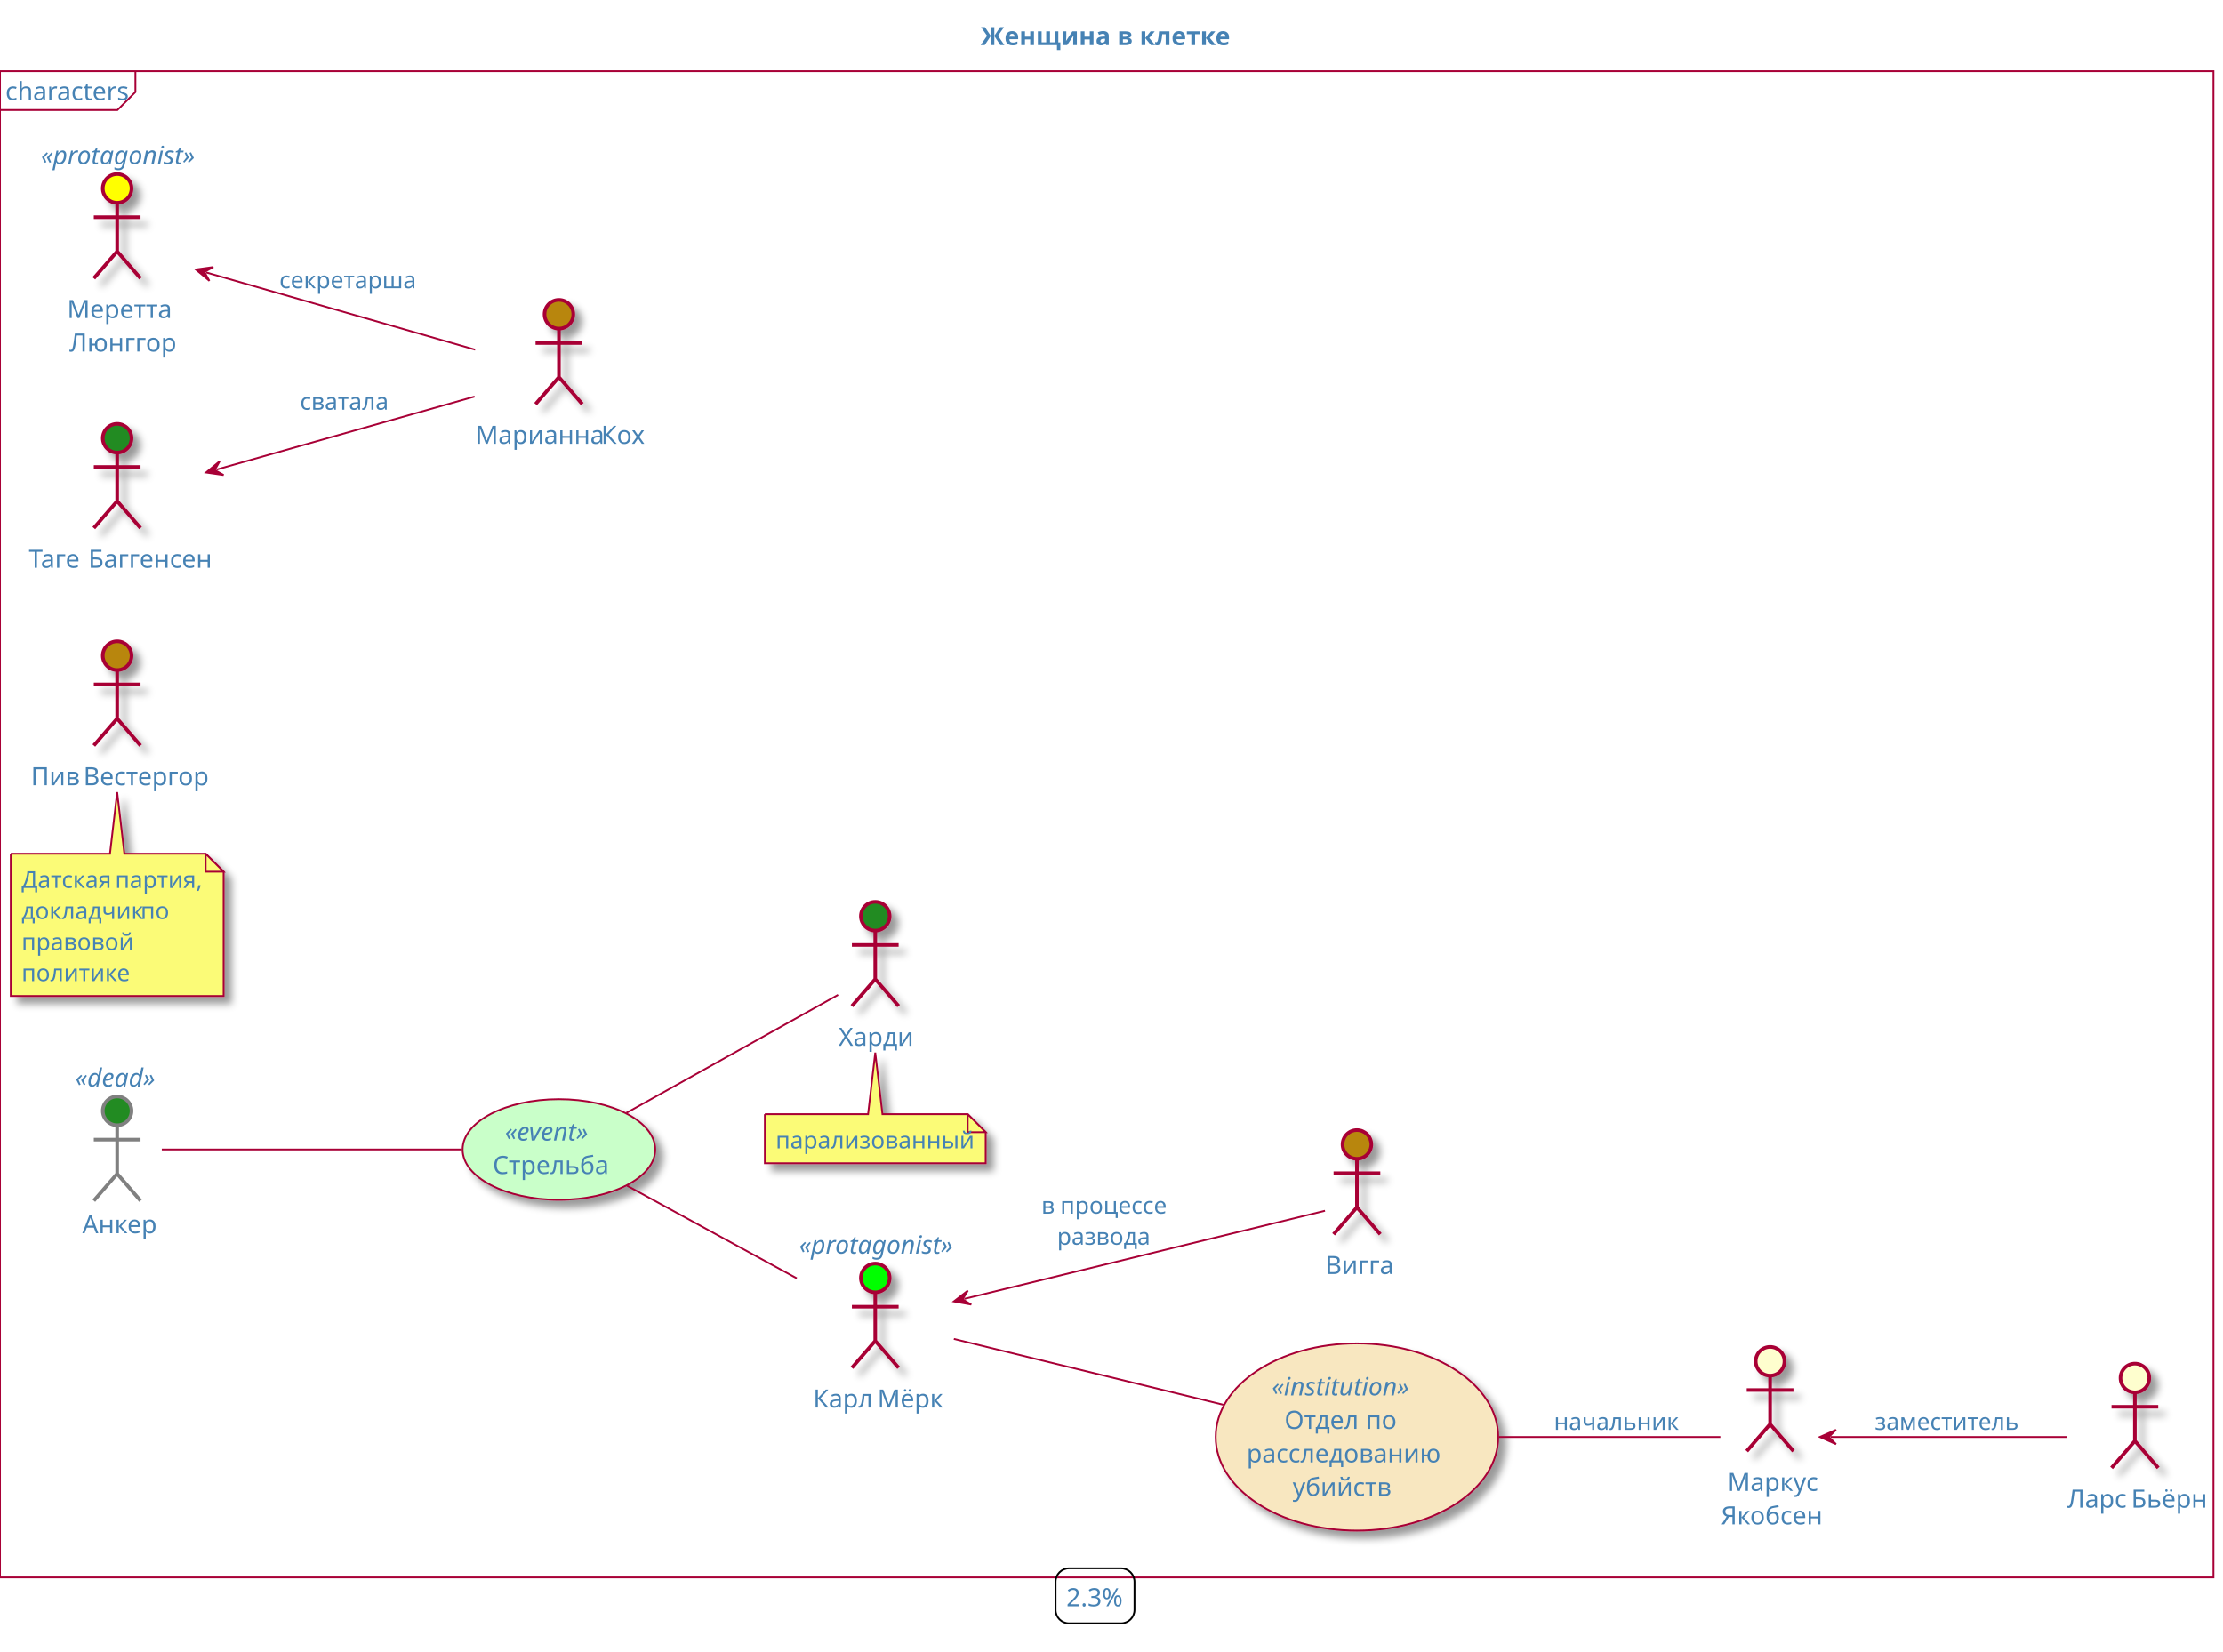
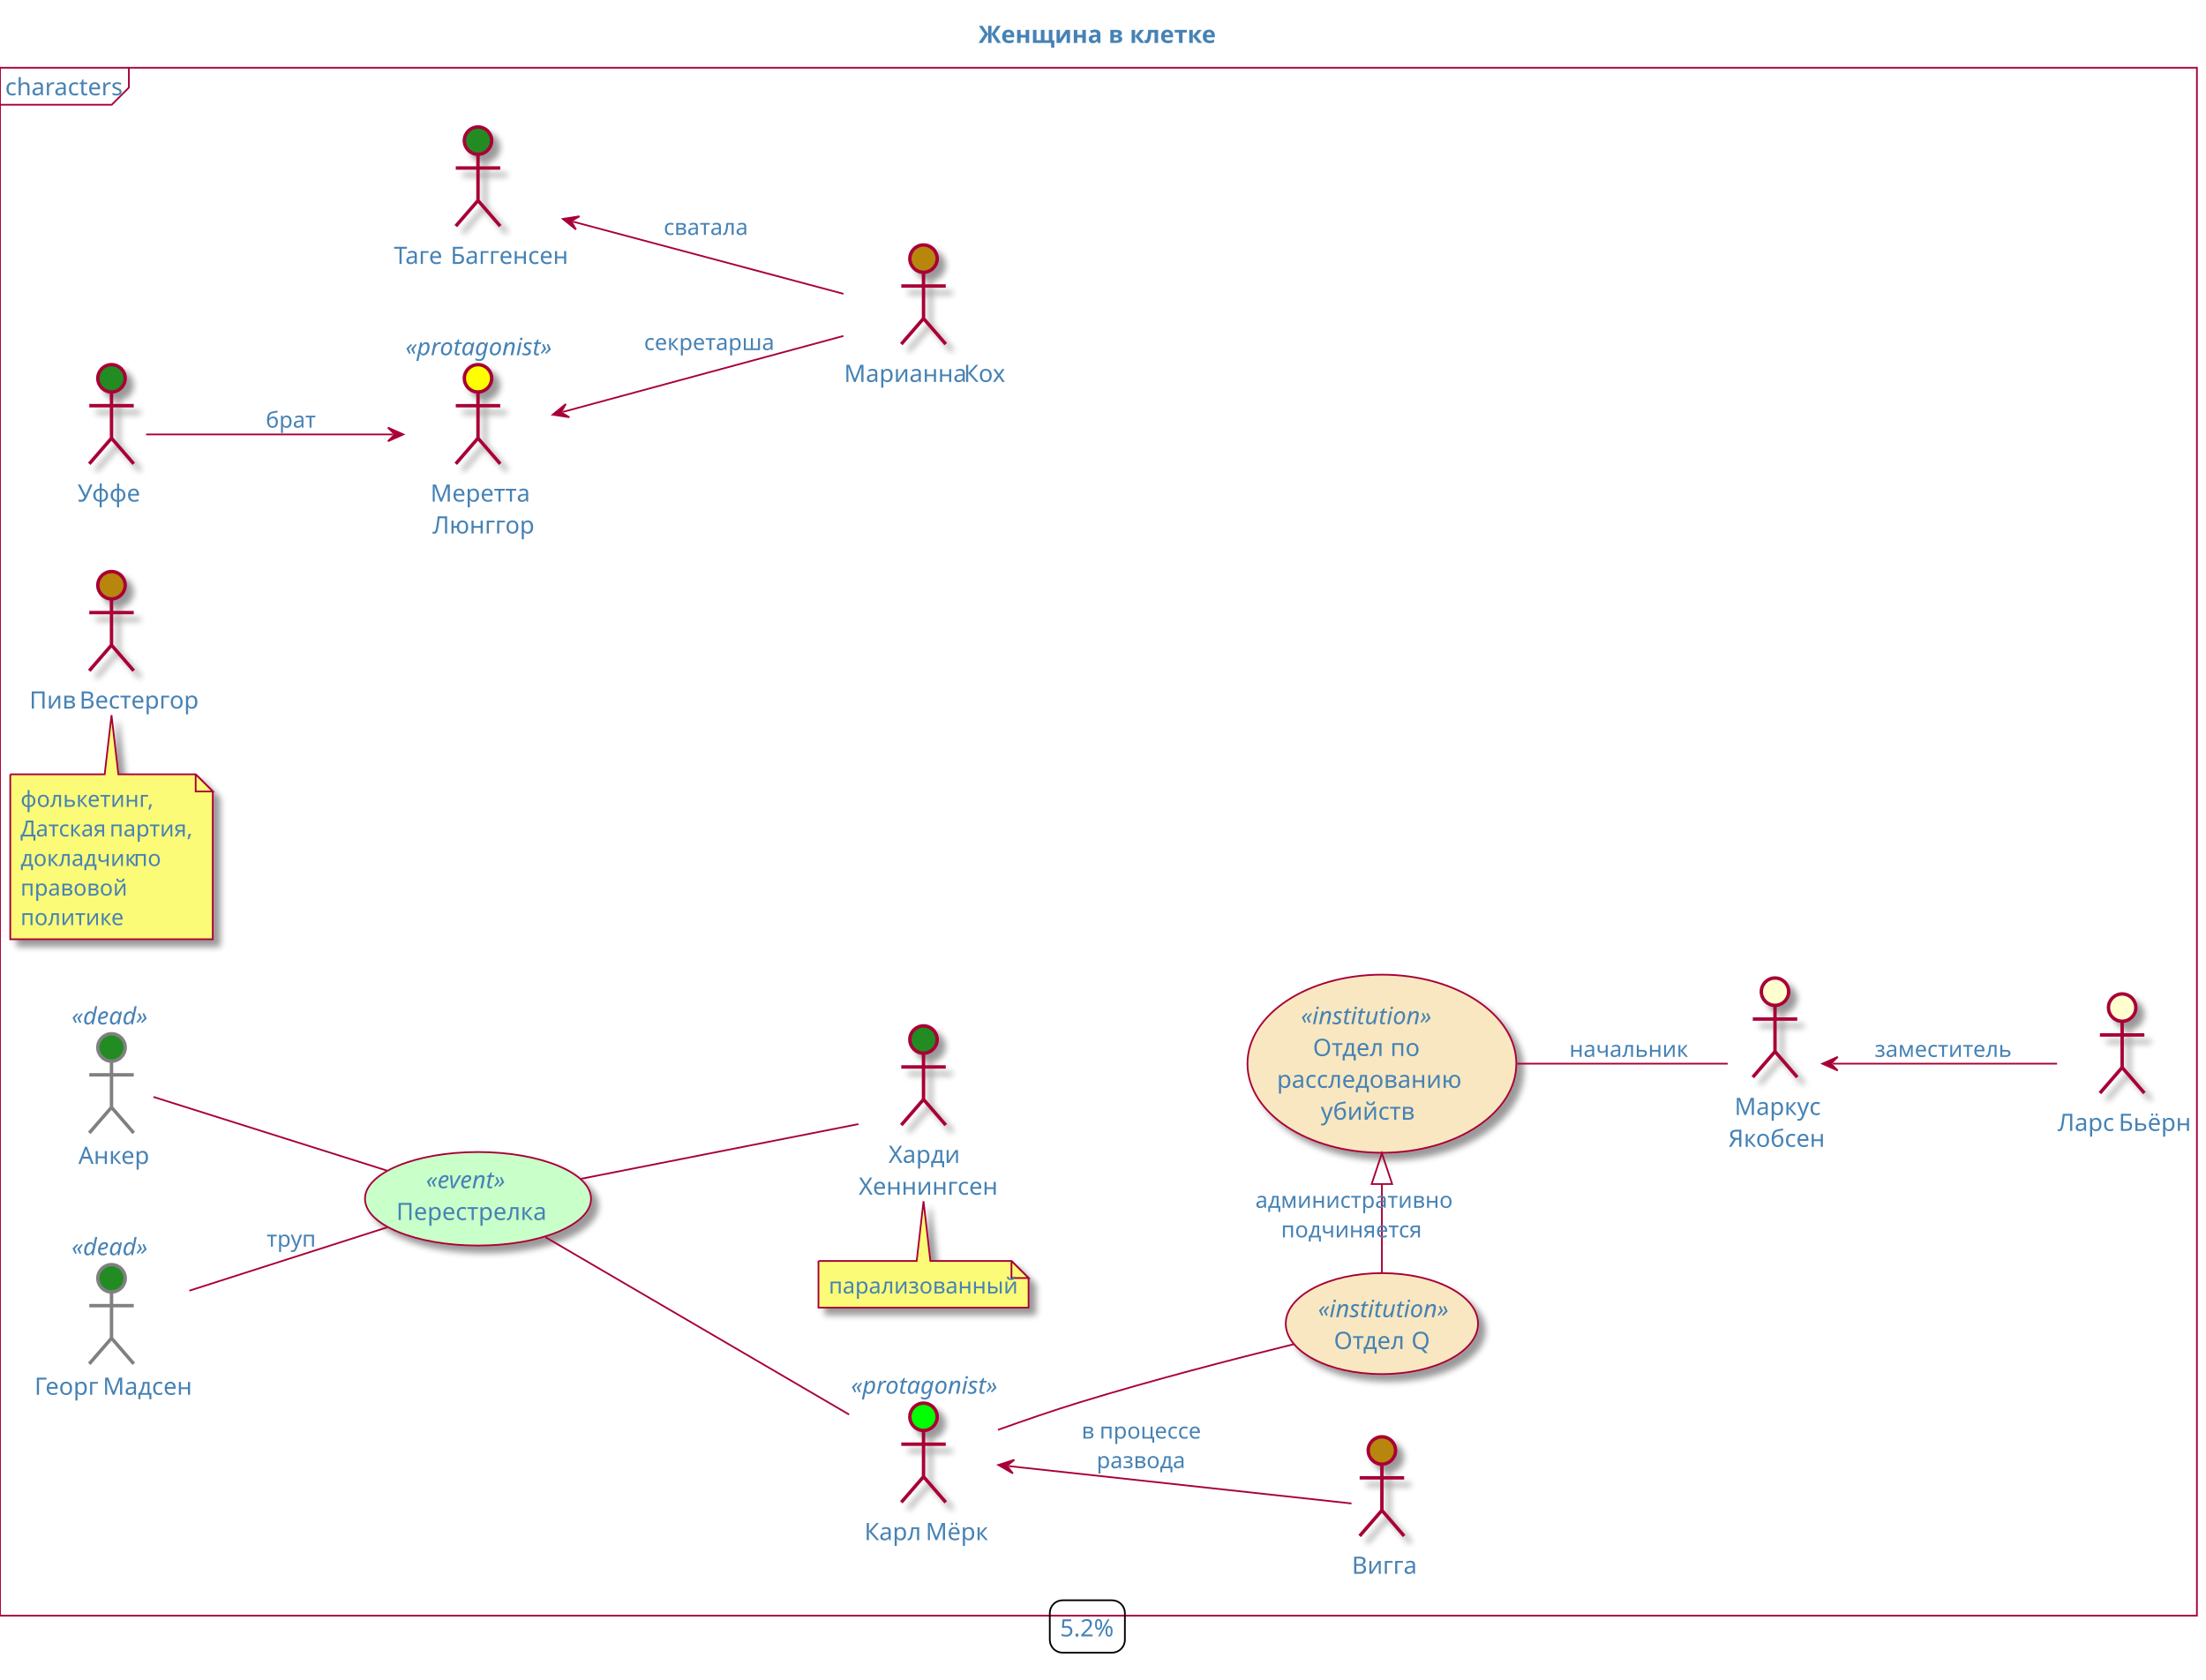
- <svg xmlns="http://www.w3.org/2000/svg" contentStyleType="text/css" data-diagram-type="DESCRIPTION" height="919px" preserveAspectRatio="none" style="width:1237px;height:919px;" version="1.1" viewBox="0 0 1237 919" width="1237px" zoomAndPan="magnify">
+ <svg xmlns="http://www.w3.org/2000/svg" contentStyleType="text/css" data-diagram-type="DESCRIPTION" height="982px" preserveAspectRatio="none" style="width:1290px;height:982px;" version="1.1" viewBox="0 0 1290 982" width="1290px" zoomAndPan="magnify">
  <defs>
-     <filter height="300%" id="f1p8kx52hdpfja" width="300%" x="-1" y="-1">
+     <filter height="300%" id="f1is3c9yk2vfwz" width="300%" x="-1" y="-1">
      <feGaussianBlur result="blurOut" stdDeviation="2" />
      <feColorMatrix in="blurOut" result="blurOut2" type="matrix" values="0 0 0 0 0 0 0 0 0 0 0 0 0 0 0 0 0 0 .4 0" />
      <feOffset dx="4" dy="4" in="blurOut2" result="blurOut3" />
      <feBlend in="SourceGraphic" in2="blurOut3" mode="normal" />
    </filter>
  </defs>
  <g>
-     <text fill="#4682B4" font-family="sans-serif" font-size="14" font-weight="bold" lengthAdjust="spacing" textLength="127.278" x="545.703" y="25.107">Женщина в клетке</text>
-     <rect fill="none" height="838.2" style="stroke:#A80036;stroke-width:1;" width="1231.685" x="0" y="39.621" />
+     <text fill="#4682B4" font-family="sans-serif" font-size="14" font-weight="bold" lengthAdjust="spacing" textLength="127.278" x="572.203" y="25.107">Женщина в клетке</text>
+     <rect fill="none" height="905.23" style="stroke:#A80036;stroke-width:1;" width="1284.685" x="0" y="39.621" />
    <path d="M75.358,39.621 L75.358,51.242 L65.358,61.242 L0,61.242" fill="none" style="stroke:#A80036;stroke-width:1;" />
    <text fill="#4682B4" font-family="sans-serif" font-size="14" lengthAdjust="spacing" textLength="65.358" x="3" y="55.728">characters</text>
    <g class="entity" data-entity="caged" data-source-line="10" data-uid="ent0002" id="entity_caged">
-       <ellipse cx="65.21" cy="104.877" fill="#FFFF00" filter="url(#f1p8kx52hdpfja)" rx="8" ry="8" style="stroke:#A80036;stroke-width:2;" />
-       <path d="M65.21,112.877 L65.21,139.877 M52.21,120.877 L78.21,120.877 M65.21,139.877 L52.21,154.877 M65.21,139.877 L78.21,154.877" fill="none" filter="url(#f1p8kx52hdpfja)" style="stroke:#A80036;stroke-width:2;" />
-       <text fill="#4682B4" font-family="sans-serif" font-size="14" lengthAdjust="spacing" textLength="55.631" x="37.395" y="176.984">Меретта</text>
-       <text fill="#4682B4" font-family="sans-serif" font-size="14" lengthAdjust="spacing" textLength="53.204" x="38.608" y="195.606">Люнггор</text>
-       <text fill="#4682B4" font-family="sans-serif" font-size="14" font-style="italic" lengthAdjust="spacing" textLength="84.841" x="22.79" y="91.363">«protagonist»</text>
+       <ellipse cx="279.52" cy="221.243" fill="#FFFF00" filter="url(#f1is3c9yk2vfwz)" rx="8" ry="8" style="stroke:#A80036;stroke-width:2;" />
+       <path d="M279.52,229.243 L279.52,256.243 M266.52,237.243 L292.52,237.243 M279.52,256.243 L266.52,271.243 M279.52,256.243 L292.52,271.243" fill="none" filter="url(#f1is3c9yk2vfwz)" style="stroke:#A80036;stroke-width:2;" />
+       <text fill="#4682B4" font-family="sans-serif" font-size="14" lengthAdjust="spacing" textLength="55.631" x="251.705" y="293.351">Меретта</text>
+       <text fill="#4682B4" font-family="sans-serif" font-size="14" lengthAdjust="spacing" textLength="53.204" x="252.918" y="311.972">Люнггор</text>
+       <text fill="#4682B4" font-family="sans-serif" font-size="14" font-style="italic" lengthAdjust="spacing" textLength="84.841" x="237.1" y="207.73">«protagonist»</text>
    </g>
    <g class="entity" data-entity="he" data-source-line="12" data-uid="ent0003" id="entity_he">
-       <ellipse cx="487.04" cy="711.187" fill="#00FF00" filter="url(#f1p8kx52hdpfja)" rx="8" ry="8" style="stroke:#A80036;stroke-width:2;" />
-       <path d="M487.04,719.187 L487.04,746.187 M474.04,727.187 L500.04,727.187 M487.04,746.187 L474.04,761.187 M487.04,746.187 L500.04,761.187" fill="none" filter="url(#f1p8kx52hdpfja)" style="stroke:#A80036;stroke-width:2;" />
-       <text fill="#4682B4" font-family="sans-serif" font-size="14" lengthAdjust="spacing" textLength="31.896" x="452.468" y="783.294">Карл</text>
-       <text fill="#4682B4" font-family="sans-serif" font-size="14" lengthAdjust="spacing" textLength="3.89" x="484.364" y="783.294"> </text>
-       <text fill="#4682B4" font-family="sans-serif" font-size="14" lengthAdjust="spacing" textLength="33.359" x="488.254" y="783.294">Мёрк</text>
-       <text fill="#4682B4" font-family="sans-serif" font-size="14" font-style="italic" lengthAdjust="spacing" textLength="84.841" x="444.62" y="697.673">«protagonist»</text>
+       <ellipse cx="540.05" cy="828.553" fill="#00FF00" filter="url(#f1is3c9yk2vfwz)" rx="8" ry="8" style="stroke:#A80036;stroke-width:2;" />
+       <path d="M540.05,836.553 L540.05,863.553 M527.05,844.553 L553.05,844.553 M540.05,863.553 L527.05,878.553 M540.05,863.553 L553.05,878.553" fill="none" filter="url(#f1is3c9yk2vfwz)" style="stroke:#A80036;stroke-width:2;" />
+       <text fill="#4682B4" font-family="sans-serif" font-size="14" lengthAdjust="spacing" textLength="31.896" x="505.478" y="900.661">Карл</text>
+       <text fill="#4682B4" font-family="sans-serif" font-size="14" lengthAdjust="spacing" textLength="3.89" x="537.374" y="900.661"> </text>
+       <text fill="#4682B4" font-family="sans-serif" font-size="14" lengthAdjust="spacing" textLength="33.359" x="541.264" y="900.661">Мёрк</text>
+       <text fill="#4682B4" font-family="sans-serif" font-size="14" font-style="italic" lengthAdjust="spacing" textLength="84.841" x="497.63" y="815.04">«protagonist»</text>
    </g>
    <g class="entity" data-entity="wife" data-source-line="14" data-uid="ent0004" id="entity_wife">
-       <ellipse cx="755.079" cy="636.876" fill="#B8860B" filter="url(#f1p8kx52hdpfja)" rx="8" ry="8" style="stroke:#A80036;stroke-width:2;" />
-       <path d="M755.079,644.876 L755.079,671.876 M742.079,652.876 L768.079,652.876 M755.079,671.876 L742.079,686.876 M755.079,671.876 L768.079,686.876" fill="none" filter="url(#f1p8kx52hdpfja)" style="stroke:#A80036;stroke-width:2;" />
-       <text fill="#4682B4" font-family="sans-serif" font-size="14" lengthAdjust="spacing" textLength="35.157" x="737.5" y="708.983">Вигга</text>
+       <ellipse cx="808.089" cy="848.242" fill="#B8860B" filter="url(#f1is3c9yk2vfwz)" rx="8" ry="8" style="stroke:#A80036;stroke-width:2;" />
+       <path d="M808.089,856.242 L808.089,883.242 M795.089,864.242 L821.089,864.242 M808.089,883.242 L795.089,898.242 M808.089,883.242 L821.089,898.242" fill="none" filter="url(#f1is3c9yk2vfwz)" style="stroke:#A80036;stroke-width:2;" />
+       <text fill="#4682B4" font-family="sans-serif" font-size="14" lengthAdjust="spacing" textLength="35.157" x="790.51" y="920.35">Вигга</text>
    </g>
    <g class="entity" data-entity="paralized" data-source-line="17" data-uid="ent0006" id="entity_paralized">
-       <ellipse cx="487.04" cy="509.876" fill="#228B22" filter="url(#f1p8kx52hdpfja)" rx="8" ry="8" style="stroke:#A80036;stroke-width:2;" />
-       <path d="M487.04,517.876 L487.04,544.876 M474.04,525.876 L500.04,525.876 M487.04,544.876 L474.04,559.876 M487.04,544.876 L500.04,559.876" fill="none" filter="url(#f1p8kx52hdpfja)" style="stroke:#A80036;stroke-width:2;" />
-       <text fill="#4682B4" font-family="sans-serif" font-size="14" lengthAdjust="spacing" textLength="40.899" x="466.59" y="581.983">Харди</text>
+       <ellipse cx="540.041" cy="607.932" fill="#228B22" filter="url(#f1is3c9yk2vfwz)" rx="8" ry="8" style="stroke:#A80036;stroke-width:2;" />
+       <path d="M540.041,615.932 L540.041,642.932 M527.041,623.932 L553.041,623.932 M540.041,642.932 L527.041,657.932 M540.041,642.932 L553.041,657.932" fill="none" filter="url(#f1is3c9yk2vfwz)" style="stroke:#A80036;stroke-width:2;" />
+       <text fill="#4682B4" font-family="sans-serif" font-size="14" lengthAdjust="spacing" textLength="40.899" x="519.592" y="680.04">Харди</text>
+       <text fill="#4682B4" font-family="sans-serif" font-size="14" lengthAdjust="spacing" textLength="75.763" x="502.16" y="698.661">Хеннингсен</text>
    </g>
    <g class="entity" data-entity="GMN7" data-source-line="18" data-uid="ent0008" id="entity_GMN7">
-       <path d="M425.61,620.036 L425.61,647.327 A0,0 0 0 0 425.61,647.327 L548.477,647.327 A0,0 0 0 0 548.477,647.327 L548.477,630.036 L538.477,620.036 L491.04,620.036 L487.04,585.776 L483.04,620.036 L425.61,620.036 A0,0 0 0 0 425.61,620.036" fill="#FBFB77" filter="url(#f1p8kx52hdpfja)" style="stroke:#A80036;stroke-width:1;" />
-       <path d="M538.477,620.036 L538.477,630.036 L548.477,630.036 L538.477,620.036" fill="#FBFB77" style="stroke:#A80036;stroke-width:1;" />
-       <text fill="#4682B4" font-family="sans-serif" font-size="13" lengthAdjust="spacing" textLength="101.867" x="431.61" y="639.064">парализованный</text>
+       <path d="M478.61,737.402 L478.61,764.693 A0,0 0 0 0 478.61,764.693 L601.477,764.693 A0,0 0 0 0 601.477,764.693 L601.477,747.402 L591.477,737.402 L544.05,737.402 L540.05,702.502 L536.05,737.402 L478.61,737.402 A0,0 0 0 0 478.61,737.402" fill="#FBFB77" filter="url(#f1is3c9yk2vfwz)" style="stroke:#A80036;stroke-width:1;" />
+       <path d="M591.477,737.402 L591.477,747.402 L601.477,747.402 L591.477,737.402" fill="#FBFB77" style="stroke:#A80036;stroke-width:1;" />
+       <text fill="#4682B4" font-family="sans-serif" font-size="13" lengthAdjust="spacing" textLength="101.867" x="484.61" y="756.431">парализованный</text>
    </g>
    <g class="entity" data-entity="anker" data-source-line="20" data-uid="ent0010" id="entity_anker">
-       <ellipse cx="65.208" cy="618.187" fill="#228B22" rx="8" ry="8" style="stroke:#808080;stroke-width:2;" />
-       <path d="M65.208,626.187 L65.208,653.187 M52.208,634.187 L78.208,634.187 M65.208,653.187 L52.208,668.187 M65.208,653.187 L78.208,668.187" fill="none" style="stroke:#808080;stroke-width:2;" />
-       <text fill="#4682B4" font-family="sans-serif" font-size="14" lengthAdjust="spacing" textLength="38.767" x="45.825" y="686.294">Анкер</text>
-       <text fill="#4682B4" font-family="sans-serif" font-size="14" font-style="italic" lengthAdjust="spacing" textLength="46.717" x="41.85" y="604.673">«dead»</text>
+       <ellipse cx="65.208" cy="612.553" fill="#228B22" rx="8" ry="8" style="stroke:#808080;stroke-width:2;" />
+       <path d="M65.208,620.553 L65.208,647.553 M52.208,628.553 L78.208,628.553 M65.208,647.553 L52.208,662.553 M65.208,647.553 L78.208,662.553" fill="none" style="stroke:#808080;stroke-width:2;" />
+       <text fill="#4682B4" font-family="sans-serif" font-size="14" lengthAdjust="spacing" textLength="38.767" x="45.825" y="680.661">Анкер</text>
+       <text fill="#4682B4" font-family="sans-serif" font-size="14" font-style="italic" lengthAdjust="spacing" textLength="46.717" x="41.85" y="599.04">«dead»</text>
    </g>
    <g class="entity" data-entity="shooting" data-source-line="22" data-uid="ent0011" id="entity_shooting">
-       <ellipse cx="311.011" cy="639.687" fill="#C9FFC9" filter="url(#f1p8kx52hdpfja)" rx="53.591" ry="28.001" style="stroke:#A80036;stroke-width:1;" />
-       <text fill="#4682B4" font-family="sans-serif" font-size="14" font-style="italic" lengthAdjust="spacing" textLength="49.82" x="280.944" y="634.701">«event»</text>
-       <text fill="#4682B4" font-family="sans-serif" font-size="14" lengthAdjust="spacing" textLength="63.362" x="274.173" y="653.322">Стрельба</text>
+       <ellipse cx="279.524" cy="701.056" fill="#C9FFC9" filter="url(#f1is3c9yk2vfwz)" rx="66.094" ry="27.354" style="stroke:#A80036;stroke-width:1;" />
+       <text fill="#4682B4" font-family="sans-serif" font-size="14" font-style="italic" lengthAdjust="spacing" textLength="49.82" x="249.087" y="694.844">«event»</text>
+       <text fill="#4682B4" font-family="sans-serif" font-size="14" lengthAdjust="spacing" textLength="84.485" x="231.755" y="713.466">Перестрелка</text>
    </g>
    <g class="entity" data-entity="baggensen" data-source-line="28" data-uid="ent0015" id="entity_baggensen">
-       <ellipse cx="65.211" cy="243.876" fill="#228B22" filter="url(#f1p8kx52hdpfja)" rx="8" ry="8" style="stroke:#A80036;stroke-width:2;" />
-       <path d="M65.211,251.876 L65.211,278.876 M52.211,259.876 L78.211,259.876 M65.211,278.876 L52.211,293.876 M65.211,278.876 L78.211,293.876" fill="none" filter="url(#f1p8kx52hdpfja)" style="stroke:#A80036;stroke-width:2;" />
-       <text fill="#4682B4" font-family="sans-serif" font-size="14" lengthAdjust="spacing" textLength="29.23" x="16.04" y="315.983">Таге</text>
-       <text fill="#4682B4" font-family="sans-serif" font-size="14" lengthAdjust="spacing" textLength="3.89" x="45.27" y="315.983"> </text>
-       <text fill="#4682B4" font-family="sans-serif" font-size="14" lengthAdjust="spacing" textLength="65.222" x="49.16" y="315.983">Баггенсен</text>
+       <ellipse cx="279.521" cy="82.242" fill="#228B22" filter="url(#f1is3c9yk2vfwz)" rx="8" ry="8" style="stroke:#A80036;stroke-width:2;" />
+       <path d="M279.521,90.242 L279.521,117.242 M266.521,98.242 L292.521,98.242 M279.521,117.242 L266.521,132.242 M279.521,117.242 L292.521,132.242" fill="none" filter="url(#f1is3c9yk2vfwz)" style="stroke:#A80036;stroke-width:2;" />
+       <text fill="#4682B4" font-family="sans-serif" font-size="14" lengthAdjust="spacing" textLength="29.23" x="230.35" y="154.35">Таге</text>
+       <text fill="#4682B4" font-family="sans-serif" font-size="14" lengthAdjust="spacing" textLength="3.89" x="259.58" y="154.35"> </text>
+       <text fill="#4682B4" font-family="sans-serif" font-size="14" lengthAdjust="spacing" textLength="65.222" x="263.47" y="154.35">Баггенсен</text>
    </g>
    <g class="entity" data-entity="secretary" data-source-line="30" data-uid="ent0016" id="entity_secretary">
-       <ellipse cx="311.01" cy="174.876" fill="#B8860B" filter="url(#f1p8kx52hdpfja)" rx="8" ry="8" style="stroke:#A80036;stroke-width:2;" />
-       <path d="M311.01,182.876 L311.01,209.876 M298.01,190.876 L324.01,190.876 M311.01,209.876 L298.01,224.876 M311.01,209.876 L324.01,224.876" fill="none" filter="url(#f1p8kx52hdpfja)" style="stroke:#A80036;stroke-width:2;" />
-       <text fill="#4682B4" font-family="sans-serif" font-size="14" lengthAdjust="spacing" textLength="66.09" x="264.55" y="246.983">Марианна</text>
-       <text fill="#4682B4" font-family="sans-serif" font-size="14" lengthAdjust="spacing" textLength="3.89" x="330.64" y="246.983"> </text>
-       <text fill="#4682B4" font-family="sans-serif" font-size="14" lengthAdjust="spacing" textLength="22.941" x="334.529" y="246.983">Кох</text>
+       <ellipse cx="540.05" cy="151.242" fill="#B8860B" filter="url(#f1is3c9yk2vfwz)" rx="8" ry="8" style="stroke:#A80036;stroke-width:2;" />
+       <path d="M540.05,159.242 L540.05,186.242 M527.05,167.242 L553.05,167.242 M540.05,186.242 L527.05,201.242 M540.05,186.242 L553.05,201.242" fill="none" filter="url(#f1is3c9yk2vfwz)" style="stroke:#A80036;stroke-width:2;" />
+       <text fill="#4682B4" font-family="sans-serif" font-size="14" lengthAdjust="spacing" textLength="66.09" x="493.59" y="223.35">Марианна</text>
+       <text fill="#4682B4" font-family="sans-serif" font-size="14" lengthAdjust="spacing" textLength="3.89" x="559.68" y="223.35"> </text>
+       <text fill="#4682B4" font-family="sans-serif" font-size="14" lengthAdjust="spacing" textLength="22.941" x="563.569" y="223.35">Кох</text>
    </g>
    <g class="entity" data-entity="murders" data-source-line="36" data-uid="ent0019" id="entity_murders">
-       <ellipse cx="755.078" cy="799.69" fill="#F8E7C0" filter="url(#f1p8kx52hdpfja)" rx="78.608" ry="52.074" style="stroke:#A80036;stroke-width:1;" />
-       <text fill="#4682B4" font-family="sans-serif" font-size="14" font-style="italic" lengthAdjust="spacing" textLength="74.717" x="707.709" y="776.562">«institution»</text>
-       <text fill="#4682B4" font-family="sans-serif" font-size="14" lengthAdjust="spacing" textLength="41.426" x="714.726" y="795.183">Отдел</text>
-       <text fill="#4682B4" font-family="sans-serif" font-size="14" lengthAdjust="spacing" textLength="3.89" x="756.152" y="795.183"> </text>
-       <text fill="#4682B4" font-family="sans-serif" font-size="14" lengthAdjust="spacing" textLength="15.367" x="760.042" y="795.183">по</text>
-       <text fill="#4682B4" font-family="sans-serif" font-size="14" lengthAdjust="spacing" textLength="102.758" x="693.689" y="813.804">расследованию</text>
-       <text fill="#4682B4" font-family="sans-serif" font-size="14" lengthAdjust="spacing" textLength="51.509" x="719.313" y="832.425">убийств</text>
+       <ellipse cx="808.088" cy="622.056" fill="#F8E7C0" filter="url(#f1is3c9yk2vfwz)" rx="78.608" ry="52.074" style="stroke:#A80036;stroke-width:1;" />
+       <text fill="#4682B4" font-family="sans-serif" font-size="14" font-style="italic" lengthAdjust="spacing" textLength="74.717" x="760.719" y="598.928">«institution»</text>
+       <text fill="#4682B4" font-family="sans-serif" font-size="14" lengthAdjust="spacing" textLength="41.426" x="767.736" y="617.549">Отдел</text>
+       <text fill="#4682B4" font-family="sans-serif" font-size="14" lengthAdjust="spacing" textLength="3.89" x="809.162" y="617.549"> </text>
+       <text fill="#4682B4" font-family="sans-serif" font-size="14" lengthAdjust="spacing" textLength="15.367" x="813.052" y="617.549">по</text>
+       <text fill="#4682B4" font-family="sans-serif" font-size="14" lengthAdjust="spacing" textLength="102.758" x="746.699" y="636.17">расследованию</text>
+       <text fill="#4682B4" font-family="sans-serif" font-size="14" lengthAdjust="spacing" textLength="51.509" x="772.323" y="654.791">убийств</text>
    </g>
    <g class="entity" data-entity="moira" data-source-line="38" data-uid="ent0020" id="entity_moira">
-       <ellipse cx="984.969" cy="757.566" fill="#FEFECE" filter="url(#f1p8kx52hdpfja)" rx="8" ry="8" style="stroke:#A80036;stroke-width:2;" />
-       <path d="M984.969,765.566 L984.969,792.566 M971.969,773.566 L997.969,773.566 M984.969,792.566 L971.969,807.566 M984.969,792.566 L997.969,807.566" fill="none" filter="url(#f1p8kx52hdpfja)" style="stroke:#A80036;stroke-width:2;" />
-       <text fill="#4682B4" font-family="sans-serif" font-size="14" lengthAdjust="spacing" textLength="47.359" x="961.289" y="829.673">Маркус</text>
-       <text fill="#4682B4" font-family="sans-serif" font-size="14" lengthAdjust="spacing" textLength="54.558" x="957.69" y="848.294">Якобсен</text>
+       <ellipse cx="1037.969" cy="579.932" fill="#FEFECE" filter="url(#f1is3c9yk2vfwz)" rx="8" ry="8" style="stroke:#A80036;stroke-width:2;" />
+       <path d="M1037.969,587.932 L1037.969,614.932 M1024.969,595.932 L1050.969,595.932 M1037.969,614.932 L1024.969,629.932 M1037.969,614.932 L1050.969,629.932" fill="none" filter="url(#f1is3c9yk2vfwz)" style="stroke:#A80036;stroke-width:2;" />
+       <text fill="#4682B4" font-family="sans-serif" font-size="14" lengthAdjust="spacing" textLength="47.359" x="1014.289" y="652.04">Маркус</text>
+       <text fill="#4682B4" font-family="sans-serif" font-size="14" lengthAdjust="spacing" textLength="54.558" x="1010.69" y="670.661">Якобсен</text>
    </g>
-     <g class="entity" data-entity="lars" data-source-line="44" data-uid="ent0023" id="entity_lars">
-       <ellipse cx="1187.967" cy="766.876" fill="#FEFECE" filter="url(#f1p8kx52hdpfja)" rx="8" ry="8" style="stroke:#A80036;stroke-width:2;" />
-       <path d="M1187.967,774.876 L1187.967,801.876 M1174.967,782.876 L1200.967,782.876 M1187.967,801.876 L1174.967,816.876 M1187.967,801.876 L1200.967,816.876" fill="none" filter="url(#f1p8kx52hdpfja)" style="stroke:#A80036;stroke-width:2;" />
-       <text fill="#4682B4" font-family="sans-serif" font-size="14" lengthAdjust="spacing" textLength="31.76" x="1150.25" y="838.983">Ларс</text>
-       <text fill="#4682B4" font-family="sans-serif" font-size="14" lengthAdjust="spacing" textLength="3.89" x="1182.01" y="838.983"> </text>
-       <text fill="#4682B4" font-family="sans-serif" font-size="14" lengthAdjust="spacing" textLength="39.785" x="1185.899" y="838.983">Бьёрн</text>
+     <g class="entity" data-entity="lars" data-source-line="43" data-uid="ent0022" id="entity_lars">
+       <ellipse cx="1240.967" cy="589.242" fill="#FEFECE" filter="url(#f1is3c9yk2vfwz)" rx="8" ry="8" style="stroke:#A80036;stroke-width:2;" />
+       <path d="M1240.967,597.242 L1240.967,624.242 M1227.967,605.242 L1253.967,605.242 M1240.967,624.242 L1227.967,639.242 M1240.967,624.242 L1253.967,639.242" fill="none" filter="url(#f1is3c9yk2vfwz)" style="stroke:#A80036;stroke-width:2;" />
+       <text fill="#4682B4" font-family="sans-serif" font-size="14" lengthAdjust="spacing" textLength="31.76" x="1203.25" y="661.35">Ларс</text>
+       <text fill="#4682B4" font-family="sans-serif" font-size="14" lengthAdjust="spacing" textLength="3.89" x="1235.01" y="661.35"> </text>
+       <text fill="#4682B4" font-family="sans-serif" font-size="14" lengthAdjust="spacing" textLength="39.785" x="1238.899" y="661.35">Бьёрн</text>
    </g>
-     <g class="entity" data-entity="vestegor" data-source-line="48" data-uid="ent0025" id="entity_vestegor">
-       <ellipse cx="65.209" cy="364.876" fill="#B8860B" filter="url(#f1p8kx52hdpfja)" rx="8" ry="8" style="stroke:#A80036;stroke-width:2;" />
-       <path d="M65.209,372.876 L65.209,399.876 M52.209,380.876 L78.209,380.876 M65.209,399.876 L52.209,414.876 M65.209,399.876 L78.209,414.876" fill="none" filter="url(#f1p8kx52hdpfja)" style="stroke:#A80036;stroke-width:2;" />
-       <text fill="#4682B4" font-family="sans-serif" font-size="14" lengthAdjust="spacing" textLength="25.32" x="17.21" y="436.983">Пив</text>
-       <text fill="#4682B4" font-family="sans-serif" font-size="14" lengthAdjust="spacing" textLength="3.89" x="42.53" y="436.983"> </text>
-       <text fill="#4682B4" font-family="sans-serif" font-size="14" lengthAdjust="spacing" textLength="66.787" x="46.42" y="436.983">Вестергор</text>
+     <g class="entity" data-entity="vestegor" data-source-line="47" data-uid="ent0024" id="entity_vestegor">
+       <ellipse cx="65.209" cy="342.242" fill="#B8860B" filter="url(#f1is3c9yk2vfwz)" rx="8" ry="8" style="stroke:#A80036;stroke-width:2;" />
+       <path d="M65.209,350.242 L65.209,377.242 M52.209,358.242 L78.209,358.242 M65.209,377.242 L52.209,392.242 M65.209,377.242 L78.209,392.242" fill="none" filter="url(#f1is3c9yk2vfwz)" style="stroke:#A80036;stroke-width:2;" />
+       <text fill="#4682B4" font-family="sans-serif" font-size="14" lengthAdjust="spacing" textLength="25.32" x="17.21" y="414.35">Пив</text>
+       <text fill="#4682B4" font-family="sans-serif" font-size="14" lengthAdjust="spacing" textLength="3.89" x="42.53" y="414.35"> </text>
+       <text fill="#4682B4" font-family="sans-serif" font-size="14" lengthAdjust="spacing" textLength="66.787" x="46.42" y="414.35">Вестергор</text>
    </g>
-     <g class="entity" data-entity="GMN26" data-source-line="49" data-uid="ent0027" id="entity_GMN26">
-       <path d="M6,475.106 L6,554.27 A0,0 0 0 0 6,554.27 L124.424,554.27 A0,0 0 0 0 124.424,554.27 L124.424,485.106 L114.424,475.106 L69.21,475.106 L65.21,440.826 L61.21,475.106 L6,475.106 A0,0 0 0 0 6,475.106" fill="#FBFB77" filter="url(#f1p8kx52hdpfja)" style="stroke:#A80036;stroke-width:1;" />
-       <path d="M114.424,475.106 L114.424,485.106 L124.424,485.106 L114.424,475.106" fill="#FBFB77" style="stroke:#A80036;stroke-width:1;" />
-       <text fill="#4682B4" font-family="sans-serif" font-size="13" lengthAdjust="spacing" textLength="48.445" x="12" y="494.134">Датская</text>
-       <text fill="#4682B4" font-family="sans-serif" font-size="13" lengthAdjust="spacing" textLength="3.612" x="60.445" y="494.134"> </text>
-       <text fill="#4682B4" font-family="sans-serif" font-size="13" lengthAdjust="spacing" textLength="45.367" x="64.057" y="494.134">партия,</text>
-       <text fill="#4682B4" font-family="sans-serif" font-size="13" lengthAdjust="spacing" textLength="62.626" x="12" y="511.425">докладчик</text>
-       <text fill="#4682B4" font-family="sans-serif" font-size="13" lengthAdjust="spacing" textLength="3.612" x="74.626" y="511.425"> </text>
-       <text fill="#4682B4" font-family="sans-serif" font-size="13" lengthAdjust="spacing" textLength="14.27" x="78.238" y="511.425">по</text>
-       <text fill="#4682B4" font-family="sans-serif" font-size="13" lengthAdjust="spacing" textLength="57.034" x="12" y="528.716">правовой</text>
-       <text fill="#4682B4" font-family="sans-serif" font-size="13" lengthAdjust="spacing" textLength="55.25" x="12" y="546.007">политике</text>
+     <g class="entity" data-entity="GMN25" data-source-line="48" data-uid="ent0026" id="entity_GMN25">
+       <path d="M6,452.822 L6,549.277 A0,0 0 0 0 6,549.277 L124.424,549.277 A0,0 0 0 0 124.424,549.277 L124.424,462.822 L114.424,452.822 L69.21,452.822 L65.21,418.212 L61.21,452.822 L6,452.822 A0,0 0 0 0 6,452.822" fill="#FBFB77" filter="url(#f1is3c9yk2vfwz)" style="stroke:#A80036;stroke-width:1;" />
+       <path d="M114.424,452.822 L114.424,462.822 L124.424,462.822 L114.424,452.822" fill="#FBFB77" style="stroke:#A80036;stroke-width:1;" />
+       <text fill="#4682B4" font-family="sans-serif" font-size="13" lengthAdjust="spacing" textLength="73.95" x="12" y="471.851">фолькетинг,</text>
+       <text fill="#4682B4" font-family="sans-serif" font-size="13" lengthAdjust="spacing" textLength="48.445" x="12" y="489.142">Датская</text>
+       <text fill="#4682B4" font-family="sans-serif" font-size="13" lengthAdjust="spacing" textLength="3.612" x="60.445" y="489.142"> </text>
+       <text fill="#4682B4" font-family="sans-serif" font-size="13" lengthAdjust="spacing" textLength="45.367" x="64.057" y="489.142">партия,</text>
+       <text fill="#4682B4" font-family="sans-serif" font-size="13" lengthAdjust="spacing" textLength="62.626" x="12" y="506.433">докладчик</text>
+       <text fill="#4682B4" font-family="sans-serif" font-size="13" lengthAdjust="spacing" textLength="3.612" x="74.626" y="506.433"> </text>
+       <text fill="#4682B4" font-family="sans-serif" font-size="13" lengthAdjust="spacing" textLength="14.27" x="78.238" y="506.433">по</text>
+       <text fill="#4682B4" font-family="sans-serif" font-size="13" lengthAdjust="spacing" textLength="57.034" x="12" y="523.724">правовой</text>
+       <text fill="#4682B4" font-family="sans-serif" font-size="13" lengthAdjust="spacing" textLength="55.25" x="12" y="541.015">политике</text>
+     </g>
+     <g class="entity" data-entity="q" data-source-line="50" data-uid="ent0028" id="entity_q">
+       <ellipse cx="808.088" cy="774.048" fill="#F8E7C0" filter="url(#f1is3c9yk2vfwz)" rx="56.218" ry="29.526" style="stroke:#A80036;stroke-width:1;" />
+       <text fill="#4682B4" font-family="sans-serif" font-size="14" font-style="italic" lengthAdjust="spacing" textLength="74.717" x="770.73" y="770.278">«institution»</text>
+       <text fill="#4682B4" font-family="sans-serif" font-size="14" lengthAdjust="spacing" textLength="41.426" x="779.985" y="788.899">Отдел</text>
+       <text fill="#4682B4" font-family="sans-serif" font-size="14" lengthAdjust="spacing" textLength="3.89" x="821.411" y="788.899"> </text>
+       <text fill="#4682B4" font-family="sans-serif" font-size="14" lengthAdjust="spacing" textLength="10.89" x="825.301" y="788.899">Q</text>
+     </g>
+     <g class="entity" data-entity="body" data-source-line="55" data-uid="ent0031" id="entity_body">
+       <ellipse cx="65.215" cy="747.553" fill="#228B22" rx="8" ry="8" style="stroke:#808080;stroke-width:2;" />
+       <path d="M65.215,755.553 L65.215,782.553 M52.215,763.553 L78.215,763.553 M65.215,782.553 L52.215,797.553 M65.215,782.553 L78.215,797.553" fill="none" style="stroke:#808080;stroke-width:2;" />
+       <text fill="#4682B4" font-family="sans-serif" font-size="14" lengthAdjust="spacing" textLength="36.046" x="20.18" y="815.661">Георг</text>
+       <text fill="#4682B4" font-family="sans-serif" font-size="14" lengthAdjust="spacing" textLength="3.89" x="56.226" y="815.661"> </text>
+       <text fill="#4682B4" font-family="sans-serif" font-size="14" lengthAdjust="spacing" textLength="50.135" x="60.115" y="815.661">Мадсен</text>
+       <text fill="#4682B4" font-family="sans-serif" font-size="14" font-style="italic" lengthAdjust="spacing" textLength="46.717" x="41.857" y="734.04">«dead»</text>
+     </g>
+     <g class="entity" data-entity="brother" data-source-line="58" data-uid="ent0033" id="entity_brother">
+       <ellipse cx="65.208" cy="221.242" fill="#228B22" filter="url(#f1is3c9yk2vfwz)" rx="8" ry="8" style="stroke:#A80036;stroke-width:2;" />
+       <path d="M65.208,229.242 L65.208,256.242 M52.208,237.242 L78.208,237.242 M65.208,256.242 L52.208,271.242 M65.208,256.242 L78.208,271.242" fill="none" filter="url(#f1is3c9yk2vfwz)" style="stroke:#A80036;stroke-width:2;" />
+       <text fill="#4682B4" font-family="sans-serif" font-size="14" lengthAdjust="spacing" textLength="39.717" x="45.35" y="293.35">Уффе</text>
    </g>
    <g class="link" data-entity-1="he" data-entity-2="wife" data-source-line="15" data-uid="lnk5" id="link_he_wife">
-       <path d="M536.609,722.821 C596.389,708.211 696.4,683.776 737.3,673.786" fill="none" id="he-backto-wife" style="stroke:#A80036;stroke-width:1;" />
-       <polygon fill="#A80036" points="530.78,724.246,540.472,725.995,535.637,723.059,538.573,718.223,530.78,724.246" style="stroke:#A80036;stroke-width:1;" />
-       <text fill="#4682B4" font-family="sans-serif" font-size="13" lengthAdjust="spacing" textLength="6.906" x="579.47" y="675.394">в</text>
-       <text fill="#4682B4" font-family="sans-serif" font-size="13" lengthAdjust="spacing" textLength="3.612" x="586.376" y="675.394"> </text>
-       <text fill="#4682B4" font-family="sans-serif" font-size="13" lengthAdjust="spacing" textLength="56.405" x="589.988" y="675.394">процессе</text>
-       <text fill="#4682B4" font-family="sans-serif" font-size="13" lengthAdjust="spacing" textLength="49.372" x="588.246" y="692.685">развода</text>
+       <path d="M589.755,857.363 C649.535,863.883 749.41,874.762 790.31,879.222" fill="none" id="he-backto-wife" style="stroke:#A80036;stroke-width:1;" />
+       <polygon fill="#A80036" points="583.79,856.712,592.303,861.664,588.76,857.254,593.171,853.712,583.79,856.712" style="stroke:#A80036;stroke-width:1;" />
+       <text fill="#4682B4" font-family="sans-serif" font-size="13" lengthAdjust="spacing" textLength="6.906" x="632.48" y="841.29">в</text>
+       <text fill="#4682B4" font-family="sans-serif" font-size="13" lengthAdjust="spacing" textLength="3.612" x="639.386" y="841.29"> </text>
+       <text fill="#4682B4" font-family="sans-serif" font-size="13" lengthAdjust="spacing" textLength="56.405" x="642.998" y="841.29">процессе</text>
+       <text fill="#4682B4" font-family="sans-serif" font-size="13" lengthAdjust="spacing" textLength="49.372" x="641.256" y="858.582">развода</text>
    </g>
    <g class="link" data-entity-1="anker" data-entity-2="shooting" data-source-line="24" data-uid="lnk12" id="link_anker_shooting">
-       <path d="M90.03,639.686 C128.49,639.686 205.2,639.686 257.07,639.686" fill="none" id="anker-shooting" style="stroke:#A80036;stroke-width:1;" />
+       <path d="M89.74,641.482 C122.46,651.802 182.56,670.772 226.18,684.532" fill="none" id="anker-shooting" style="stroke:#A80036;stroke-width:1;" />
    </g>
    <g class="link" data-entity-1="shooting" data-entity-2="paralized" data-source-line="25" data-uid="lnk13" id="link_shooting_paralized">
-       <path d="M348.5,619.346 C384.38,599.356 437.8,569.576 466.36,553.656" fill="none" id="shooting-paralized" style="stroke:#A80036;stroke-width:1;" />
+       <path d="M339.83,689.352 C389.77,679.502 459.64,665.712 501.99,657.362" fill="none" id="shooting-paralized" style="stroke:#A80036;stroke-width:1;" />
    </g>
    <g class="link" data-entity-1="shooting" data-entity-2="he" data-source-line="26" data-uid="lnk14" id="link_shooting_he">
-       <path d="M348.92,659.836 C376.56,674.916 414.42,695.586 443.36,711.386" fill="none" id="shooting-he" style="stroke:#A80036;stroke-width:1;" />
+       <path d="M318.94,723.492 C366.49,751.262 447.18,798.392 496.53,827.222" fill="none" id="shooting-he" style="stroke:#A80036;stroke-width:1;" />
    </g>
    <g class="link" data-entity-1="caged" data-entity-2="secretary" data-source-line="32" data-uid="lnk17" id="link_caged_secretary">
-       <path d="M114.727,151.612 C158.287,164.122 219.85,181.796 264.42,194.596" fill="none" id="caged-backto-secretary" style="stroke:#A80036;stroke-width:1;" />
-       <polygon fill="#A80036" points="108.96,149.956,116.506,156.285,113.766,151.336,118.715,148.596,108.96,149.956" style="stroke:#A80036;stroke-width:1;" />
-       <text fill="#4682B4" font-family="sans-serif" font-size="13" lengthAdjust="spacing" textLength="71.951" x="155.42" y="160.384">секретарша</text>
+       <path d="M329.001,240.924 C375.901,228.224 445.14,209.482 493.24,196.452" fill="none" id="caged-backto-secretary" style="stroke:#A80036;stroke-width:1;" />
+       <polygon fill="#A80036" points="323.21,242.492,332.943,244.001,328.036,241.185,330.852,236.279,323.21,242.492" style="stroke:#A80036;stroke-width:1;" />
+       <text fill="#4682B4" font-family="sans-serif" font-size="13" lengthAdjust="spacing" textLength="71.951" x="376.61" y="204.72">секретарша</text>
    </g>
    <g class="link" data-entity-1="baggensen" data-entity-2="secretary" data-source-line="34" data-uid="lnk18" id="link_baggensen_secretary">
-       <path d="M120.443,261.332 C163.913,249.032 221.46,232.746 264.12,220.676" fill="none" id="baggensen-backto-secretary" style="stroke:#A80036;stroke-width:1;" />
-       <polygon fill="#A80036" points="114.67,262.966,124.419,264.364,119.481,261.604,122.241,256.667,114.67,262.966" style="stroke:#A80036;stroke-width:1;" />
-       <text fill="#4682B4" font-family="sans-serif" font-size="13" lengthAdjust="spacing" textLength="48.636" x="166.92" y="228.004">сватала</text>
+       <path d="M334.937,129.579 C382.037,142.149 447.12,159.522 493.24,171.822" fill="none" id="baggensen-backto-secretary" style="stroke:#A80036;stroke-width:1;" />
+       <polygon fill="#A80036" points="329.14,128.032,336.804,134.218,333.971,129.321,338.867,126.488,329.14,128.032" style="stroke:#A80036;stroke-width:1;" />
+       <text fill="#4682B4" font-family="sans-serif" font-size="13" lengthAdjust="spacing" textLength="48.636" x="388.11" y="137.37">сватала</text>
    </g>
    <g class="link" data-entity-1="murders" data-entity-2="moira" data-source-line="40" data-uid="lnk21" id="link_murders_moira">
-       <path d="M834.19,799.686 C876.96,799.686 927.24,799.686 957.31,799.686" fill="none" id="murders-moira" style="stroke:#A80036;stroke-width:1;" />
-       <text fill="#4682B4" font-family="sans-serif" font-size="13" lengthAdjust="spacing" textLength="62.899" x="864.69" y="795.714">начальник</text>
+       <path d="M887.19,622.052 C929.97,622.052 980.25,622.052 1010.31,622.052" fill="none" id="murders-moira" style="stroke:#A80036;stroke-width:1;" />
+       <text fill="#4682B4" font-family="sans-serif" font-size="13" lengthAdjust="spacing" textLength="62.899" x="917.69" y="618.081">начальник</text>
    </g>
-     <g class="link" data-entity-1="he" data-entity-2="murders" data-source-line="42" data-uid="lnk22" id="link_he_murders">
-       <path d="M530.78,745.126 C571.18,754.996 632.6,770.006 680.8,781.786" fill="none" id="he-murders" style="stroke:#A80036;stroke-width:1;" />
+     <g class="link" data-entity-1="moira" data-entity-2="lars" data-source-line="45" data-uid="lnk23" id="link_moira_lars">
+       <path d="M1071.66,622.052 C1106.9,622.052 1163.13,622.052 1202.91,622.052" fill="none" id="moira-backto-lars" style="stroke:#A80036;stroke-width:1;" />
+       <polygon fill="#A80036" points="1065.66,622.052,1074.66,626.052,1070.66,622.052,1074.66,618.052,1065.66,622.052" style="stroke:#A80036;stroke-width:1;" />
+       <text fill="#4682B4" font-family="sans-serif" font-size="13" lengthAdjust="spacing" textLength="76.616" x="1096.25" y="618.081">заместитель</text>
    </g>
-     <g class="link" data-entity-1="moira" data-entity-2="lars" data-source-line="46" data-uid="lnk24" id="link_moira_lars">
-       <path d="M1018.66,799.686 C1053.9,799.686 1110.12,799.686 1149.91,799.686" fill="none" id="moira-backto-lars" style="stroke:#A80036;stroke-width:1;" />
-       <polygon fill="#A80036" points="1012.66,799.686,1021.66,803.686,1017.66,799.686,1021.66,795.686,1012.66,799.686" style="stroke:#A80036;stroke-width:1;" />
-       <text fill="#4682B4" font-family="sans-serif" font-size="13" lengthAdjust="spacing" textLength="76.616" x="1043.25" y="795.714">заместитель</text>
+     <g class="link" data-entity-1="murders" data-entity-2="q" data-source-line="52" data-uid="lnk29" id="link_murders_q">
+       <path d="M808.09,692.422 C808.09,715.812 808.09,724.512 808.09,744.382" fill="none" id="murders-backto-q" style="stroke:#A80036;stroke-width:1;" />
+       <polygon fill="none" points="808.09,674.422,802.09,692.422,814.09,692.422,808.09,674.422" style="stroke:#A80036;stroke-width:1;" />
+       <text fill="#4682B4" font-family="sans-serif" font-size="13" lengthAdjust="spacing" textLength="106.901" x="734.09" y="706.351">административно</text>
+       <text fill="#4682B4" font-family="sans-serif" font-size="13" lengthAdjust="spacing" textLength="76.832" x="749.124" y="723.641">подчиняется</text>
    </g>
-     <rect fill="none" height="30.621" rx="7.5" ry="7.5" style="stroke:#000000;stroke-width:1;" width="43.91" x="587.387" y="872.764" />
-     <text fill="#4682B4" font-family="sans-serif" font-size="14" lengthAdjust="spacing" textLength="31.91" x="593.387" y="893.871">2.3%</text>
+     <g class="link" data-entity-1="he" data-entity-2="q" data-source-line="53" data-uid="lnk30" id="link_he_q">
+       <path d="M583.58,836.172 C598.62,830.782 615.72,824.892 631.48,820.052 C673.2,807.232 721.18,794.822 756.43,786.122" fill="none" id="he-q" style="stroke:#A80036;stroke-width:1;" />
+     </g>
+     <g class="link" data-entity-1="body" data-entity-2="shooting" data-source-line="56" data-uid="lnk32" id="link_body_shooting">
+       <path d="M110.72,754.792 C144.52,743.972 191.09,729.052 226.59,717.682" fill="none" id="body-shooting" style="stroke:#A80036;stroke-width:1;" />
+       <text fill="#4682B4" font-family="sans-serif" font-size="13" lengthAdjust="spacing" textLength="26.724" x="155.92" y="729.04">труп</text>
+     </g>
+     <g class="link" data-entity-1="brother" data-entity-2="caged" data-source-line="60" data-uid="lnk34" id="link_brother_caged">
+       <path d="M85.43,254.052 C119.21,254.052 184.02,254.052 229.85,254.052" fill="none" id="brother-to-caged" style="stroke:#A80036;stroke-width:1;" />
+       <polygon fill="#A80036" points="235.85,254.052,226.85,250.052,230.85,254.052,226.85,258.052,235.85,254.052" style="stroke:#A80036;stroke-width:1;" />
+       <text fill="#4682B4" font-family="sans-serif" font-size="13" lengthAdjust="spacing" textLength="27.86" x="155.42" y="250.081">брат</text>
+     </g>
+     <rect fill="none" height="30.621" rx="7.5" ry="7.5" style="stroke:#000000;stroke-width:1;" width="43.91" x="613.887" y="935.85" />
+     <text fill="#4682B4" font-family="sans-serif" font-size="14" lengthAdjust="spacing" textLength="31.91" x="619.887" y="956.957">5.2%</text>
  </g>
</svg>
